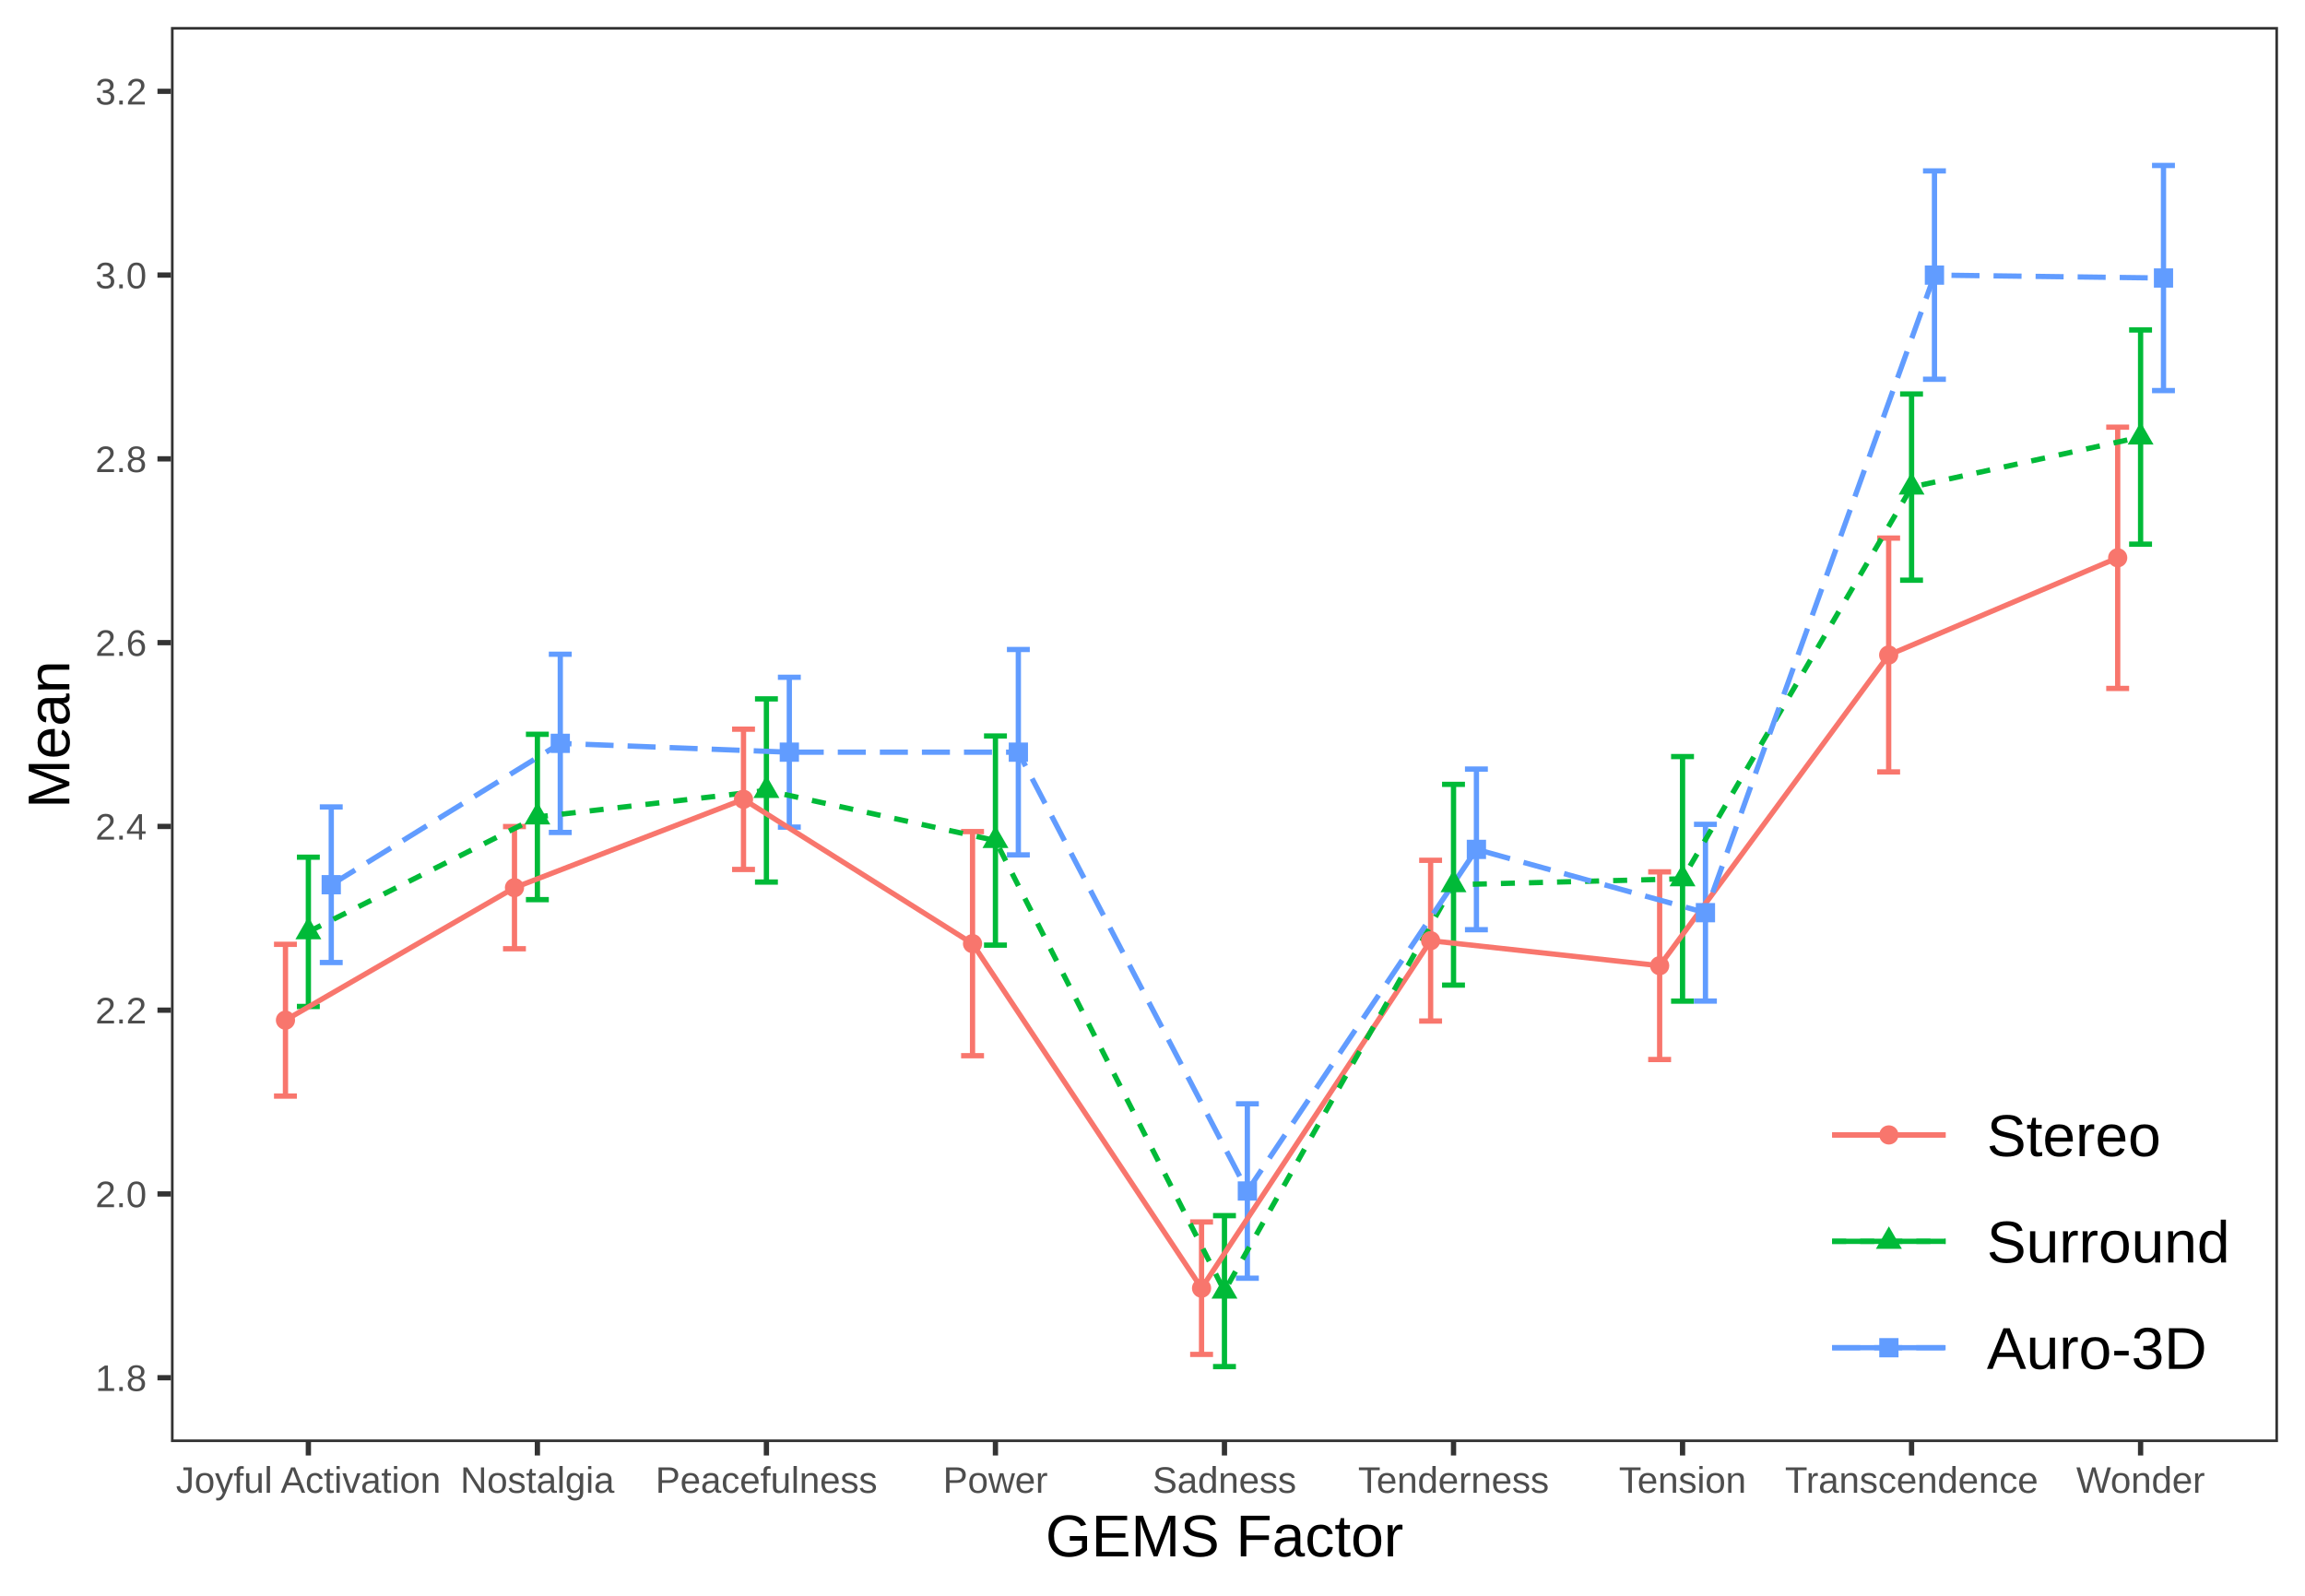
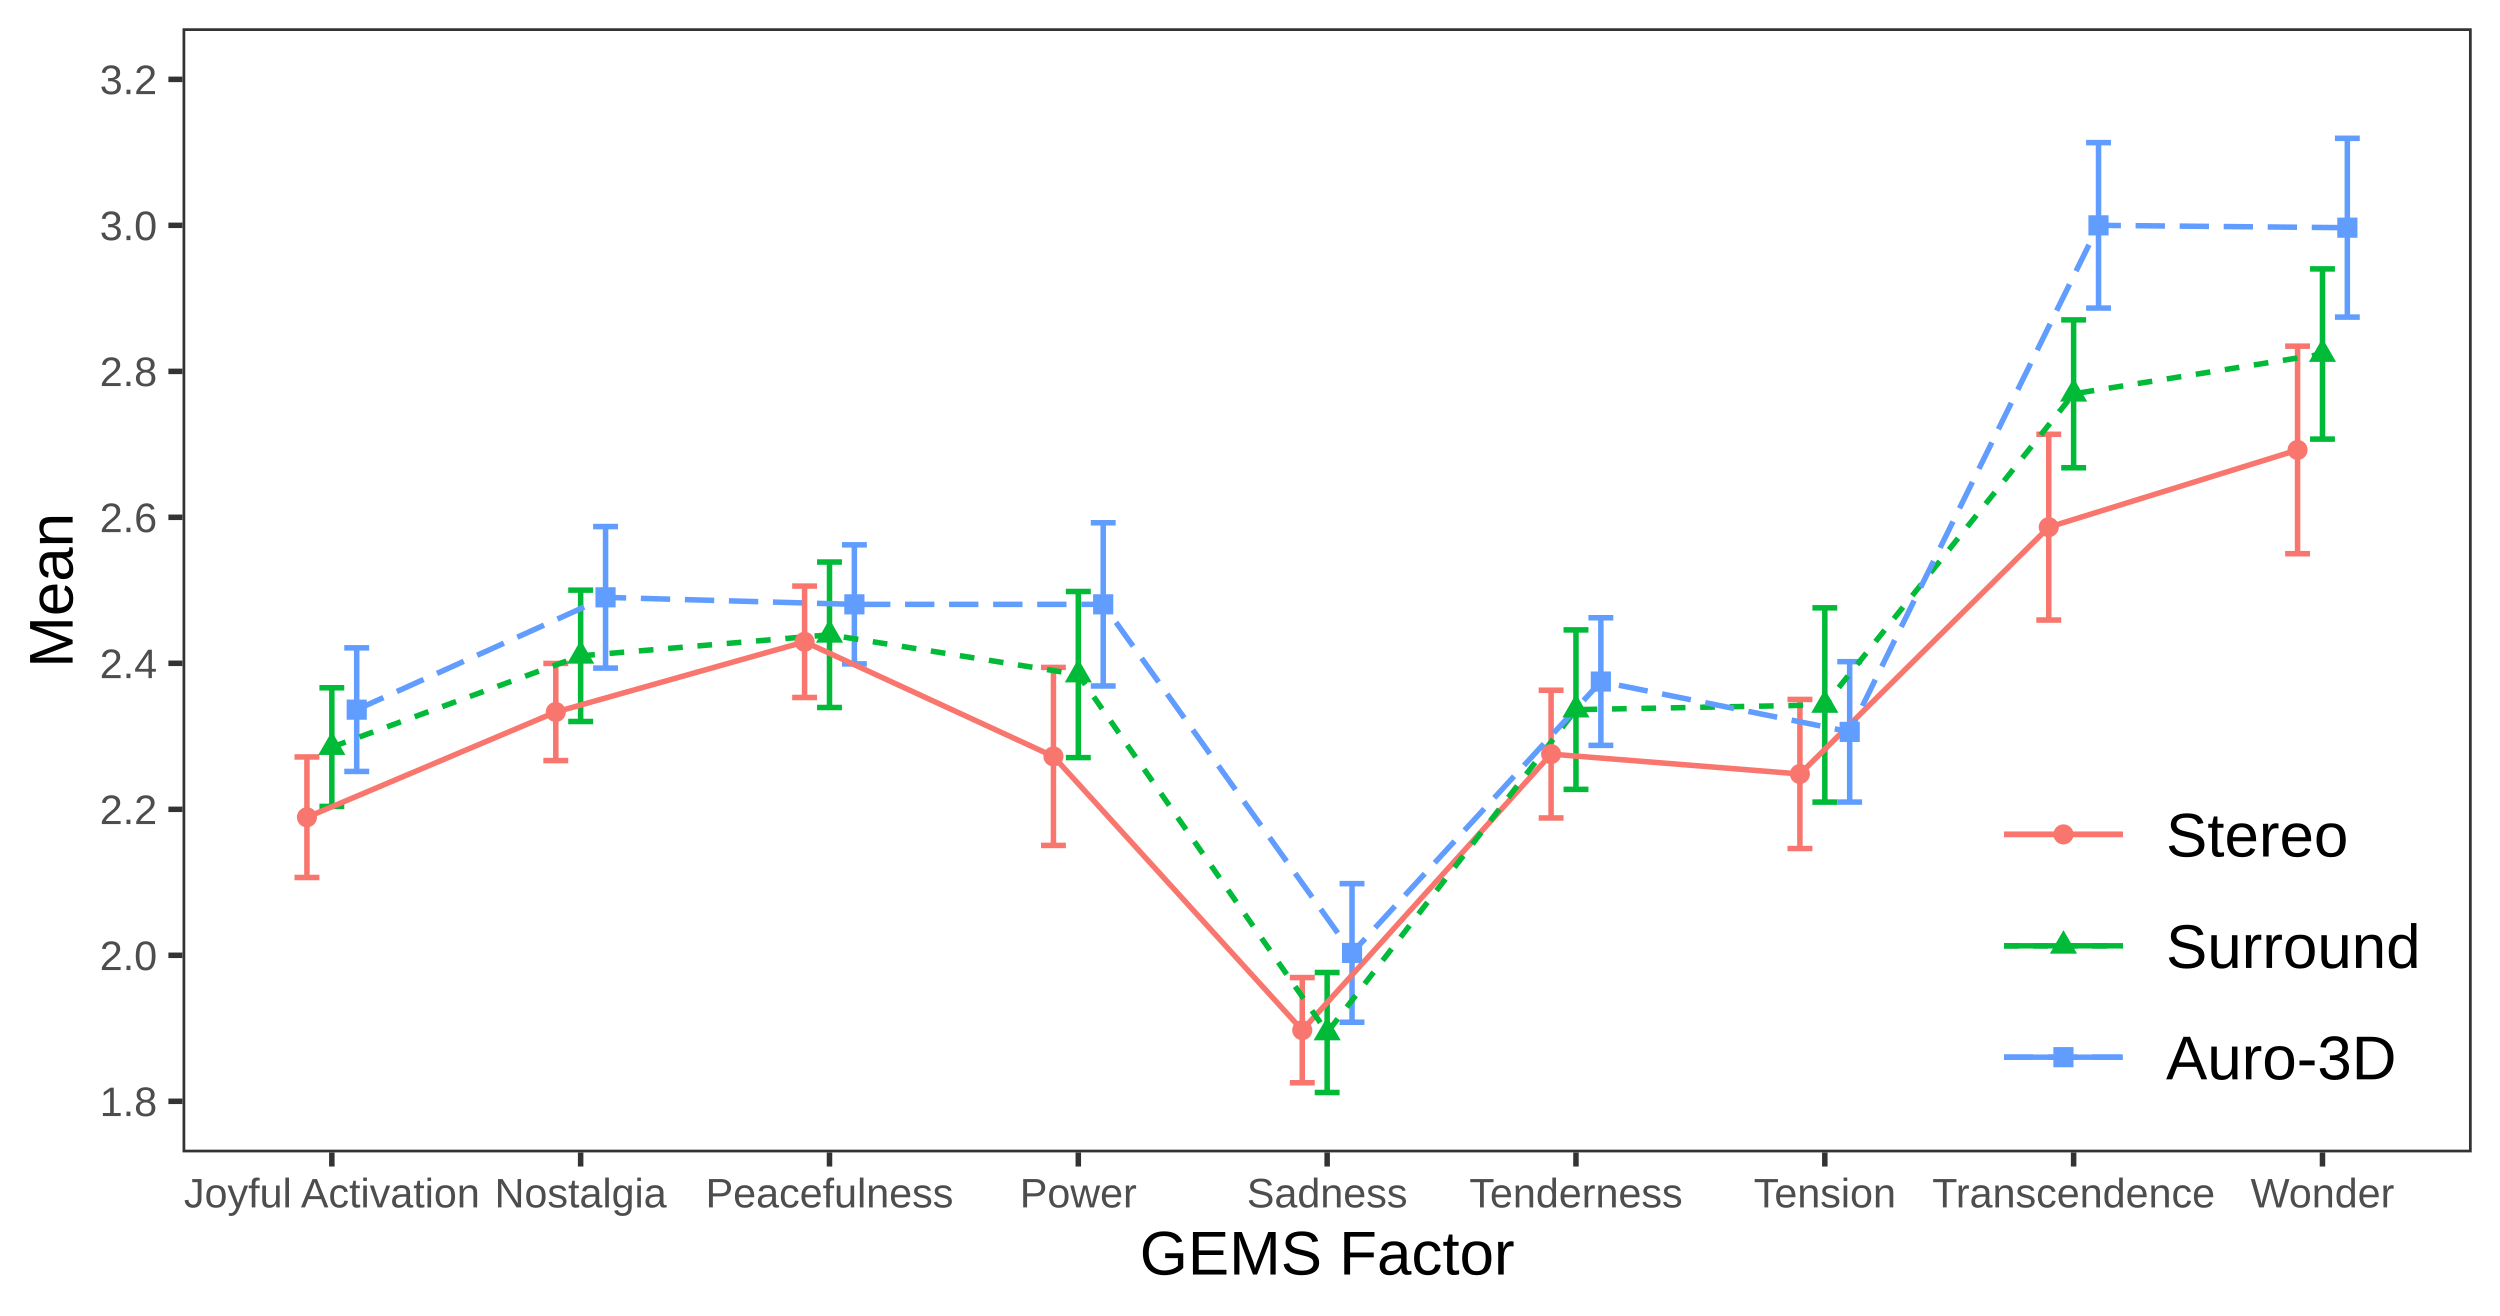
- <svg xmlns="http://www.w3.org/2000/svg" class="svglite" width="468.00pt" height="324.00pt" viewBox="0 0 468.00 324.00">
+ <svg xmlns="http://www.w3.org/2000/svg" class="svglite" width="484.72pt" height="255.12pt" viewBox="0 0 484.72 255.12">
  <defs>
    <style type="text/css">
    .svglite line, .svglite polyline, .svglite polygon, .svglite path, .svglite rect, .svglite circle {
      fill: none;
      stroke: #000000;
      stroke-linecap: round;
      stroke-linejoin: round;
      stroke-miterlimit: 10.00;
    }
    .svglite text {
      white-space: pre;
    }
  </style>
  </defs>
  <rect width="100%" height="100%" style="stroke: none; fill: #FFFFFF;" />
  <defs>
-     <clipPath id="cpMC4wMHw0NjguMDB8MC4wMHwzMjQuMDA=">
-       <rect x="0.00" y="0.00" width="468.00" height="324.00" />
+     <clipPath id="cpMC4wMHw0ODQuNzJ8MC4wMHwyNTUuMTI=">
+       <rect x="0.00" y="0.00" width="484.72" height="255.12" />
    </clipPath>
  </defs>
-   <g clip-path="url(#cpMC4wMHw0NjguMDB8MC4wMHwzMjQuMDA=)">
-     <rect x="0.00" y="0.00" width="468.00" height="324.00" style="stroke-width: 1.07; stroke: #FFFFFF; fill: #FFFFFF;" />
+   <g clip-path="url(#cpMC4wMHw0ODQuNzJ8MC4wMHwyNTUuMTI=)">
+     <rect x="0.00" y="-0" width="484.72" height="255.12" style="stroke-width: 1.07; stroke: #FFFFFF; fill: #FFFFFF;" />
  </g>
  <defs>
-     <clipPath id="cpMzQuNzF8NDYyLjUyfDUuNDh8MjkyLjc4">
-       <rect x="34.71" y="5.48" width="427.81" height="287.31" />
+     <clipPath id="cpMzUuMzl8NDc5LjI0fDUuNDh8MjIzLjQz">
+       <rect x="35.39" y="5.48" width="443.85" height="217.96" />
    </clipPath>
  </defs>
-   <g clip-path="url(#cpMzQuNzF8NDYyLjUyfDUuNDh8MjkyLjc4)">
-     <rect x="34.71" y="5.48" width="427.81" height="287.31" style="stroke-width: 1.07; stroke: none; fill: #FFFFFF;" />
-     <polyline points="55.63,191.73 60.28,191.73 " style="stroke-width: 1.07; stroke: #F8766D; stroke-linecap: butt;" />
-     <polyline points="57.96,191.73 57.96,222.54 " style="stroke-width: 1.07; stroke: #F8766D; stroke-linecap: butt;" />
-     <polyline points="55.63,222.54 60.28,222.54 " style="stroke-width: 1.07; stroke: #F8766D; stroke-linecap: butt;" />
-     <polyline points="60.28,174.04 64.93,174.04 " style="stroke-width: 1.07; stroke: #00BA38; stroke-linecap: butt;" />
-     <polyline points="62.61,174.04 62.61,204.35 " style="stroke-width: 1.07; stroke: #00BA38; stroke-linecap: butt;" />
-     <polyline points="60.28,204.35 64.93,204.35 " style="stroke-width: 1.07; stroke: #00BA38; stroke-linecap: butt;" />
-     <polyline points="64.93,163.84 69.58,163.84 " style="stroke-width: 1.07; stroke: #619CFF; stroke-linecap: butt;" />
-     <polyline points="67.26,163.84 67.26,195.42 " style="stroke-width: 1.07; stroke: #619CFF; stroke-linecap: butt;" />
-     <polyline points="64.93,195.42 69.58,195.42 " style="stroke-width: 1.07; stroke: #619CFF; stroke-linecap: butt;" />
-     <polyline points="102.13,167.82 106.78,167.82 " style="stroke-width: 1.07; stroke: #F8766D; stroke-linecap: butt;" />
-     <polyline points="104.46,167.82 104.46,192.63 " style="stroke-width: 1.07; stroke: #F8766D; stroke-linecap: butt;" />
-     <polyline points="102.13,192.63 106.78,192.63 " style="stroke-width: 1.07; stroke: #F8766D; stroke-linecap: butt;" />
-     <polyline points="106.78,149.09 111.43,149.09 " style="stroke-width: 1.07; stroke: #00BA38; stroke-linecap: butt;" />
-     <polyline points="109.11,149.09 109.11,182.66 " style="stroke-width: 1.07; stroke: #00BA38; stroke-linecap: butt;" />
-     <polyline points="106.78,182.66 111.43,182.66 " style="stroke-width: 1.07; stroke: #00BA38; stroke-linecap: butt;" />
-     <polyline points="111.43,132.83 116.08,132.83 " style="stroke-width: 1.07; stroke: #619CFF; stroke-linecap: butt;" />
-     <polyline points="113.76,132.83 113.76,169.02 " style="stroke-width: 1.07; stroke: #619CFF; stroke-linecap: butt;" />
-     <polyline points="111.43,169.02 116.08,169.02 " style="stroke-width: 1.07; stroke: #619CFF; stroke-linecap: butt;" />
-     <polyline points="148.64,148.05 153.29,148.05 " style="stroke-width: 1.07; stroke: #F8766D; stroke-linecap: butt;" />
-     <polyline points="150.96,148.05 150.96,176.53 " style="stroke-width: 1.07; stroke: #F8766D; stroke-linecap: butt;" />
-     <polyline points="148.64,176.53 153.29,176.53 " style="stroke-width: 1.07; stroke: #F8766D; stroke-linecap: butt;" />
-     <polyline points="153.29,141.90 157.94,141.90 " style="stroke-width: 1.07; stroke: #00BA38; stroke-linecap: butt;" />
-     <polyline points="155.61,141.90 155.61,179.09 " style="stroke-width: 1.07; stroke: #00BA38; stroke-linecap: butt;" />
-     <polyline points="153.29,179.09 157.94,179.09 " style="stroke-width: 1.07; stroke: #00BA38; stroke-linecap: butt;" />
-     <polyline points="157.94,137.51 162.59,137.51 " style="stroke-width: 1.07; stroke: #619CFF; stroke-linecap: butt;" />
-     <polyline points="160.26,137.51 160.26,167.93 " style="stroke-width: 1.07; stroke: #619CFF; stroke-linecap: butt;" />
-     <polyline points="157.94,167.93 162.59,167.93 " style="stroke-width: 1.07; stroke: #619CFF; stroke-linecap: butt;" />
-     <polyline points="195.14,168.84 199.79,168.84 " style="stroke-width: 1.07; stroke: #F8766D; stroke-linecap: butt;" />
-     <polyline points="197.46,168.84 197.46,214.34 " style="stroke-width: 1.07; stroke: #F8766D; stroke-linecap: butt;" />
-     <polyline points="195.14,214.34 199.79,214.34 " style="stroke-width: 1.07; stroke: #F8766D; stroke-linecap: butt;" />
-     <polyline points="199.79,149.43 204.44,149.43 " style="stroke-width: 1.07; stroke: #00BA38; stroke-linecap: butt;" />
-     <polyline points="202.11,149.43 202.11,191.89 " style="stroke-width: 1.07; stroke: #00BA38; stroke-linecap: butt;" />
-     <polyline points="199.79,191.89 204.44,191.89 " style="stroke-width: 1.07; stroke: #00BA38; stroke-linecap: butt;" />
-     <polyline points="204.44,131.87 209.09,131.87 " style="stroke-width: 1.07; stroke: #619CFF; stroke-linecap: butt;" />
-     <polyline points="206.76,131.87 206.76,173.57 " style="stroke-width: 1.07; stroke: #619CFF; stroke-linecap: butt;" />
-     <polyline points="204.44,173.57 209.09,173.57 " style="stroke-width: 1.07; stroke: #619CFF; stroke-linecap: butt;" />
-     <polyline points="241.64,248.10 246.29,248.10 " style="stroke-width: 1.07; stroke: #F8766D; stroke-linecap: butt;" />
-     <polyline points="243.96,248.10 243.96,274.99 " style="stroke-width: 1.07; stroke: #F8766D; stroke-linecap: butt;" />
-     <polyline points="241.64,274.99 246.29,274.99 " style="stroke-width: 1.07; stroke: #F8766D; stroke-linecap: butt;" />
-     <polyline points="246.29,246.82 250.94,246.82 " style="stroke-width: 1.07; stroke: #00BA38; stroke-linecap: butt;" />
-     <polyline points="248.61,246.82 248.61,277.47 " style="stroke-width: 1.07; stroke: #00BA38; stroke-linecap: butt;" />
-     <polyline points="246.29,277.47 250.94,277.47 " style="stroke-width: 1.07; stroke: #00BA38; stroke-linecap: butt;" />
-     <polyline points="250.94,224.11 255.59,224.11 " style="stroke-width: 1.07; stroke: #619CFF; stroke-linecap: butt;" />
-     <polyline points="253.26,224.11 253.26,259.52 " style="stroke-width: 1.07; stroke: #619CFF; stroke-linecap: butt;" />
-     <polyline points="250.94,259.52 255.59,259.52 " style="stroke-width: 1.07; stroke: #619CFF; stroke-linecap: butt;" />
-     <polyline points="288.14,174.67 292.79,174.67 " style="stroke-width: 1.07; stroke: #F8766D; stroke-linecap: butt;" />
-     <polyline points="290.47,174.67 290.47,207.31 " style="stroke-width: 1.07; stroke: #F8766D; stroke-linecap: butt;" />
-     <polyline points="288.14,207.31 292.79,207.31 " style="stroke-width: 1.07; stroke: #F8766D; stroke-linecap: butt;" />
-     <polyline points="292.79,159.25 297.44,159.25 " style="stroke-width: 1.07; stroke: #00BA38; stroke-linecap: butt;" />
-     <polyline points="295.12,159.25 295.12,200.01 " style="stroke-width: 1.07; stroke: #00BA38; stroke-linecap: butt;" />
-     <polyline points="292.79,200.01 297.44,200.01 " style="stroke-width: 1.07; stroke: #00BA38; stroke-linecap: butt;" />
-     <polyline points="297.44,156.15 302.09,156.15 " style="stroke-width: 1.07; stroke: #619CFF; stroke-linecap: butt;" />
-     <polyline points="299.77,156.15 299.77,188.76 " style="stroke-width: 1.07; stroke: #619CFF; stroke-linecap: butt;" />
-     <polyline points="297.44,188.76 302.09,188.76 " style="stroke-width: 1.07; stroke: #619CFF; stroke-linecap: butt;" />
-     <polyline points="334.64,177.02 339.29,177.02 " style="stroke-width: 1.07; stroke: #F8766D; stroke-linecap: butt;" />
-     <polyline points="336.97,177.02 336.97,215.12 " style="stroke-width: 1.07; stroke: #F8766D; stroke-linecap: butt;" />
-     <polyline points="334.64,215.12 339.29,215.12 " style="stroke-width: 1.07; stroke: #F8766D; stroke-linecap: butt;" />
-     <polyline points="339.29,153.61 343.94,153.61 " style="stroke-width: 1.07; stroke: #00BA38; stroke-linecap: butt;" />
-     <polyline points="341.62,153.61 341.62,203.26 " style="stroke-width: 1.07; stroke: #00BA38; stroke-linecap: butt;" />
-     <polyline points="339.29,203.26 343.94,203.26 " style="stroke-width: 1.07; stroke: #00BA38; stroke-linecap: butt;" />
-     <polyline points="343.94,167.37 348.59,167.37 " style="stroke-width: 1.07; stroke: #619CFF; stroke-linecap: butt;" />
-     <polyline points="346.27,167.37 346.27,203.25 " style="stroke-width: 1.07; stroke: #619CFF; stroke-linecap: butt;" />
-     <polyline points="343.94,203.25 348.59,203.25 " style="stroke-width: 1.07; stroke: #619CFF; stroke-linecap: butt;" />
-     <polyline points="381.14,109.25 385.79,109.25 " style="stroke-width: 1.07; stroke: #F8766D; stroke-linecap: butt;" />
-     <polyline points="383.47,109.25 383.47,156.72 " style="stroke-width: 1.07; stroke: #F8766D; stroke-linecap: butt;" />
-     <polyline points="381.14,156.72 385.79,156.72 " style="stroke-width: 1.07; stroke: #F8766D; stroke-linecap: butt;" />
-     <polyline points="385.79,80.00 390.44,80.00 " style="stroke-width: 1.07; stroke: #00BA38; stroke-linecap: butt;" />
-     <polyline points="388.12,80.00 388.12,117.80 " style="stroke-width: 1.07; stroke: #00BA38; stroke-linecap: butt;" />
-     <polyline points="385.79,117.80 390.44,117.80 " style="stroke-width: 1.07; stroke: #00BA38; stroke-linecap: butt;" />
-     <polyline points="390.44,34.70 395.09,34.70 " style="stroke-width: 1.07; stroke: #619CFF; stroke-linecap: butt;" />
-     <polyline points="392.77,34.70 392.77,77.00 " style="stroke-width: 1.07; stroke: #619CFF; stroke-linecap: butt;" />
-     <polyline points="390.44,77.00 395.09,77.00 " style="stroke-width: 1.07; stroke: #619CFF; stroke-linecap: butt;" />
-     <polyline points="427.64,86.73 432.29,86.73 " style="stroke-width: 1.07; stroke: #F8766D; stroke-linecap: butt;" />
-     <polyline points="429.97,86.73 429.97,139.78 " style="stroke-width: 1.07; stroke: #F8766D; stroke-linecap: butt;" />
-     <polyline points="427.64,139.78 432.29,139.78 " style="stroke-width: 1.07; stroke: #F8766D; stroke-linecap: butt;" />
-     <polyline points="432.29,66.99 436.94,66.99 " style="stroke-width: 1.07; stroke: #00BA38; stroke-linecap: butt;" />
-     <polyline points="434.62,66.99 434.62,110.49 " style="stroke-width: 1.07; stroke: #00BA38; stroke-linecap: butt;" />
-     <polyline points="432.29,110.49 436.94,110.49 " style="stroke-width: 1.07; stroke: #00BA38; stroke-linecap: butt;" />
-     <polyline points="436.94,33.60 441.59,33.60 " style="stroke-width: 1.07; stroke: #619CFF; stroke-linecap: butt;" />
-     <polyline points="439.27,33.60 439.27,79.30 " style="stroke-width: 1.07; stroke: #619CFF; stroke-linecap: butt;" />
-     <polyline points="436.94,79.30 441.59,79.30 " style="stroke-width: 1.07; stroke: #619CFF; stroke-linecap: butt;" />
-     <polyline points="57.96,207.13 104.46,180.23 150.96,162.29 197.46,191.59 243.96,261.55 290.47,190.99 336.97,196.07 383.47,132.99 429.97,113.25 " style="stroke-width: 1.07; stroke: #F8766D; stroke-linecap: butt;" />
-     <polyline points="62.61,189.19 109.11,165.87 155.61,160.49 202.11,170.66 248.61,262.15 295.12,179.63 341.62,178.43 388.12,98.90 434.62,88.74 " style="stroke-width: 1.07; stroke: #00BA38; stroke-dasharray: 2.85,2.85; stroke-linecap: butt;" />
-     <polyline points="67.26,179.63 113.76,150.93 160.26,152.72 206.76,152.72 253.26,241.81 299.77,172.45 346.27,185.31 392.77,55.85 439.27,56.45 " style="stroke-width: 1.07; stroke: #619CFF; stroke-dasharray: 5.69,2.85; stroke-linecap: butt;" />
-     <circle cx="57.96" cy="207.13" r="1.95" style="stroke-width: 0.71; stroke: none; fill: #F8766D;" />
-     <polygon points="62.61,186.15 65.24,190.71 59.98,190.71 " style="stroke-width: 0.71; stroke: none; fill: #00BA38;" />
-     <polygon points="65.30,181.58 69.21,181.58 69.21,177.67 65.30,177.67 " style="stroke-width: 0.71; stroke: none; fill: #619CFF;" />
-     <circle cx="104.46" cy="180.23" r="1.95" style="stroke-width: 0.71; stroke: none; fill: #F8766D;" />
-     <polygon points="109.11,162.83 111.74,167.39 106.48,167.39 " style="stroke-width: 0.71; stroke: none; fill: #00BA38;" />
-     <polygon points="111.81,152.88 115.71,152.88 115.71,148.97 111.81,148.97 " style="stroke-width: 0.71; stroke: none; fill: #619CFF;" />
-     <circle cx="150.96" cy="162.29" r="1.95" style="stroke-width: 0.71; stroke: none; fill: #F8766D;" />
-     <polygon points="155.61,157.45 158.24,162.01 152.98,162.01 " style="stroke-width: 0.71; stroke: none; fill: #00BA38;" />
-     <polygon points="158.31,154.67 162.22,154.67 162.22,150.76 158.31,150.76 " style="stroke-width: 0.71; stroke: none; fill: #619CFF;" />
-     <circle cx="197.46" cy="191.59" r="1.95" style="stroke-width: 0.71; stroke: none; fill: #F8766D;" />
-     <polygon points="202.11,167.62 204.75,172.18 199.48,172.18 " style="stroke-width: 0.71; stroke: none; fill: #00BA38;" />
-     <polygon points="204.81,154.67 208.72,154.67 208.72,150.76 204.81,150.76 " style="stroke-width: 0.71; stroke: none; fill: #619CFF;" />
-     <circle cx="243.96" cy="261.55" r="1.95" style="stroke-width: 0.71; stroke: none; fill: #F8766D;" />
-     <polygon points="248.61,259.11 251.25,263.67 245.98,263.67 " style="stroke-width: 0.71; stroke: none; fill: #00BA38;" />
-     <polygon points="251.31,243.77 255.22,243.77 255.22,239.86 251.31,239.86 " style="stroke-width: 0.71; stroke: none; fill: #619CFF;" />
-     <circle cx="290.47" cy="190.99" r="1.95" style="stroke-width: 0.71; stroke: none; fill: #F8766D;" />
-     <polygon points="295.12,176.59 297.75,181.15 292.48,181.15 " style="stroke-width: 0.71; stroke: none; fill: #00BA38;" />
-     <polygon points="297.81,174.41 301.72,174.41 301.72,170.50 297.81,170.50 " style="stroke-width: 0.71; stroke: none; fill: #619CFF;" />
-     <circle cx="336.97" cy="196.07" r="1.95" style="stroke-width: 0.71; stroke: none; fill: #F8766D;" />
-     <polygon points="341.62,175.39 344.25,179.95 338.98,179.95 " style="stroke-width: 0.71; stroke: none; fill: #00BA38;" />
-     <polygon points="344.31,187.26 348.22,187.26 348.22,183.35 344.31,183.35 " style="stroke-width: 0.71; stroke: none; fill: #619CFF;" />
-     <circle cx="383.47" cy="132.99" r="1.95" style="stroke-width: 0.71; stroke: none; fill: #F8766D;" />
-     <polygon points="388.12,95.86 390.75,100.42 385.49,100.42 " style="stroke-width: 0.71; stroke: none; fill: #00BA38;" />
-     <polygon points="390.81,57.81 394.72,57.81 394.72,53.90 390.81,53.90 " style="stroke-width: 0.71; stroke: none; fill: #619CFF;" />
-     <circle cx="429.97" cy="113.25" r="1.95" style="stroke-width: 0.71; stroke: none; fill: #F8766D;" />
-     <polygon points="434.62,85.70 437.25,90.26 431.99,90.26 " style="stroke-width: 0.71; stroke: none; fill: #00BA38;" />
-     <polygon points="437.32,58.40 441.22,58.40 441.22,54.49 437.32,54.49 " style="stroke-width: 0.71; stroke: none; fill: #619CFF;" />
-     <rect x="34.71" y="5.48" width="427.81" height="287.31" style="stroke-width: 1.07; stroke: #333333;" />
+   <g clip-path="url(#cpMzUuMzl8NDc5LjI0fDUuNDh8MjIzLjQz)">
+     <rect x="35.39" y="5.48" width="443.85" height="217.96" style="stroke-width: 1.07; stroke: none; fill: #FFFFFF;" />
+     <polyline points="57.10,146.77 61.93,146.77 " style="stroke-width: 1.07; stroke: #F8766D; stroke-linecap: butt;" />
+     <polyline points="59.51,146.77 59.51,170.14 " style="stroke-width: 1.07; stroke: #F8766D; stroke-linecap: butt;" />
+     <polyline points="57.10,170.14 61.93,170.14 " style="stroke-width: 1.07; stroke: #F8766D; stroke-linecap: butt;" />
+     <polyline points="61.93,133.35 66.75,133.35 " style="stroke-width: 1.07; stroke: #00BA38; stroke-linecap: butt;" />
+     <polyline points="64.34,133.35 64.34,156.35 " style="stroke-width: 1.07; stroke: #00BA38; stroke-linecap: butt;" />
+     <polyline points="61.93,156.35 66.75,156.35 " style="stroke-width: 1.07; stroke: #00BA38; stroke-linecap: butt;" />
+     <polyline points="66.75,125.61 71.58,125.61 " style="stroke-width: 1.07; stroke: #619CFF; stroke-linecap: butt;" />
+     <polyline points="69.16,125.61 69.16,149.57 " style="stroke-width: 1.07; stroke: #619CFF; stroke-linecap: butt;" />
+     <polyline points="66.75,149.57 71.58,149.57 " style="stroke-width: 1.07; stroke: #619CFF; stroke-linecap: butt;" />
+     <polyline points="105.35,128.63 110.17,128.63 " style="stroke-width: 1.07; stroke: #F8766D; stroke-linecap: butt;" />
+     <polyline points="107.76,128.63 107.76,147.46 " style="stroke-width: 1.07; stroke: #F8766D; stroke-linecap: butt;" />
+     <polyline points="105.35,147.46 110.17,147.46 " style="stroke-width: 1.07; stroke: #F8766D; stroke-linecap: butt;" />
+     <polyline points="110.17,114.42 115.00,114.42 " style="stroke-width: 1.07; stroke: #00BA38; stroke-linecap: butt;" />
+     <polyline points="112.58,114.42 112.58,139.89 " style="stroke-width: 1.07; stroke: #00BA38; stroke-linecap: butt;" />
+     <polyline points="110.17,139.89 115.00,139.89 " style="stroke-width: 1.07; stroke: #00BA38; stroke-linecap: butt;" />
+     <polyline points="115.00,102.09 119.82,102.09 " style="stroke-width: 1.07; stroke: #619CFF; stroke-linecap: butt;" />
+     <polyline points="117.41,102.09 117.41,129.54 " style="stroke-width: 1.07; stroke: #619CFF; stroke-linecap: butt;" />
+     <polyline points="115.00,129.54 119.82,129.54 " style="stroke-width: 1.07; stroke: #619CFF; stroke-linecap: butt;" />
+     <polyline points="153.59,113.63 158.42,113.63 " style="stroke-width: 1.07; stroke: #F8766D; stroke-linecap: butt;" />
+     <polyline points="156.00,113.63 156.00,135.24 " style="stroke-width: 1.07; stroke: #F8766D; stroke-linecap: butt;" />
+     <polyline points="153.59,135.24 158.42,135.24 " style="stroke-width: 1.07; stroke: #F8766D; stroke-linecap: butt;" />
+     <polyline points="158.42,108.97 163.24,108.97 " style="stroke-width: 1.07; stroke: #00BA38; stroke-linecap: butt;" />
+     <polyline points="160.83,108.97 160.83,137.18 " style="stroke-width: 1.07; stroke: #00BA38; stroke-linecap: butt;" />
+     <polyline points="158.42,137.18 163.24,137.18 " style="stroke-width: 1.07; stroke: #00BA38; stroke-linecap: butt;" />
+     <polyline points="163.24,105.64 168.07,105.64 " style="stroke-width: 1.07; stroke: #619CFF; stroke-linecap: butt;" />
+     <polyline points="165.65,105.64 165.65,128.72 " style="stroke-width: 1.07; stroke: #619CFF; stroke-linecap: butt;" />
+     <polyline points="163.24,128.72 168.07,128.72 " style="stroke-width: 1.07; stroke: #619CFF; stroke-linecap: butt;" />
+     <polyline points="201.84,129.40 206.66,129.40 " style="stroke-width: 1.07; stroke: #F8766D; stroke-linecap: butt;" />
+     <polyline points="204.25,129.40 204.25,163.92 " style="stroke-width: 1.07; stroke: #F8766D; stroke-linecap: butt;" />
+     <polyline points="201.84,163.92 206.66,163.92 " style="stroke-width: 1.07; stroke: #F8766D; stroke-linecap: butt;" />
+     <polyline points="206.66,114.68 211.49,114.68 " style="stroke-width: 1.07; stroke: #00BA38; stroke-linecap: butt;" />
+     <polyline points="209.07,114.68 209.07,146.89 " style="stroke-width: 1.07; stroke: #00BA38; stroke-linecap: butt;" />
+     <polyline points="206.66,146.89 211.49,146.89 " style="stroke-width: 1.07; stroke: #00BA38; stroke-linecap: butt;" />
+     <polyline points="211.49,101.36 216.31,101.36 " style="stroke-width: 1.07; stroke: #619CFF; stroke-linecap: butt;" />
+     <polyline points="213.90,101.36 213.90,133.00 " style="stroke-width: 1.07; stroke: #619CFF; stroke-linecap: butt;" />
+     <polyline points="211.49,133.00 216.31,133.00 " style="stroke-width: 1.07; stroke: #619CFF; stroke-linecap: butt;" />
+     <polyline points="250.08,189.54 254.91,189.54 " style="stroke-width: 1.07; stroke: #F8766D; stroke-linecap: butt;" />
+     <polyline points="252.49,189.54 252.49,209.94 " style="stroke-width: 1.07; stroke: #F8766D; stroke-linecap: butt;" />
+     <polyline points="250.08,209.94 254.91,209.94 " style="stroke-width: 1.07; stroke: #F8766D; stroke-linecap: butt;" />
+     <polyline points="254.91,188.56 259.73,188.56 " style="stroke-width: 1.07; stroke: #00BA38; stroke-linecap: butt;" />
+     <polyline points="257.32,188.56 257.32,211.82 " style="stroke-width: 1.07; stroke: #00BA38; stroke-linecap: butt;" />
+     <polyline points="254.91,211.82 259.73,211.82 " style="stroke-width: 1.07; stroke: #00BA38; stroke-linecap: butt;" />
+     <polyline points="259.73,171.33 264.55,171.33 " style="stroke-width: 1.07; stroke: #619CFF; stroke-linecap: butt;" />
+     <polyline points="262.14,171.33 262.14,198.20 " style="stroke-width: 1.07; stroke: #619CFF; stroke-linecap: butt;" />
+     <polyline points="259.73,198.20 264.55,198.20 " style="stroke-width: 1.07; stroke: #619CFF; stroke-linecap: butt;" />
+     <polyline points="298.33,133.83 303.15,133.83 " style="stroke-width: 1.07; stroke: #F8766D; stroke-linecap: butt;" />
+     <polyline points="300.74,133.83 300.74,158.59 " style="stroke-width: 1.07; stroke: #F8766D; stroke-linecap: butt;" />
+     <polyline points="298.33,158.59 303.15,158.59 " style="stroke-width: 1.07; stroke: #F8766D; stroke-linecap: butt;" />
+     <polyline points="303.15,122.13 307.98,122.13 " style="stroke-width: 1.07; stroke: #00BA38; stroke-linecap: butt;" />
+     <polyline points="305.56,122.13 305.56,153.05 " style="stroke-width: 1.07; stroke: #00BA38; stroke-linecap: butt;" />
+     <polyline points="303.15,153.05 307.98,153.05 " style="stroke-width: 1.07; stroke: #00BA38; stroke-linecap: butt;" />
+     <polyline points="307.98,119.78 312.80,119.78 " style="stroke-width: 1.07; stroke: #619CFF; stroke-linecap: butt;" />
+     <polyline points="310.39,119.78 310.39,144.52 " style="stroke-width: 1.07; stroke: #619CFF; stroke-linecap: butt;" />
+     <polyline points="307.98,144.52 312.80,144.52 " style="stroke-width: 1.07; stroke: #619CFF; stroke-linecap: butt;" />
+     <polyline points="346.57,135.61 351.40,135.61 " style="stroke-width: 1.07; stroke: #F8766D; stroke-linecap: butt;" />
+     <polyline points="348.98,135.61 348.98,164.52 " style="stroke-width: 1.07; stroke: #F8766D; stroke-linecap: butt;" />
+     <polyline points="346.57,164.52 351.40,164.52 " style="stroke-width: 1.07; stroke: #F8766D; stroke-linecap: butt;" />
+     <polyline points="351.40,117.85 356.22,117.85 " style="stroke-width: 1.07; stroke: #00BA38; stroke-linecap: butt;" />
+     <polyline points="353.81,117.85 353.81,155.52 " style="stroke-width: 1.07; stroke: #00BA38; stroke-linecap: butt;" />
+     <polyline points="351.40,155.52 356.22,155.52 " style="stroke-width: 1.07; stroke: #00BA38; stroke-linecap: butt;" />
+     <polyline points="356.22,128.29 361.04,128.29 " style="stroke-width: 1.07; stroke: #619CFF; stroke-linecap: butt;" />
+     <polyline points="358.63,128.29 358.63,155.51 " style="stroke-width: 1.07; stroke: #619CFF; stroke-linecap: butt;" />
+     <polyline points="356.22,155.51 361.04,155.51 " style="stroke-width: 1.07; stroke: #619CFF; stroke-linecap: butt;" />
+     <polyline points="394.82,84.20 399.64,84.20 " style="stroke-width: 1.07; stroke: #F8766D; stroke-linecap: butt;" />
+     <polyline points="397.23,84.20 397.23,120.22 " style="stroke-width: 1.07; stroke: #F8766D; stroke-linecap: butt;" />
+     <polyline points="394.82,120.22 399.64,120.22 " style="stroke-width: 1.07; stroke: #F8766D; stroke-linecap: butt;" />
+     <polyline points="399.64,62.02 404.47,62.02 " style="stroke-width: 1.07; stroke: #00BA38; stroke-linecap: butt;" />
+     <polyline points="402.05,62.02 402.05,90.69 " style="stroke-width: 1.07; stroke: #00BA38; stroke-linecap: butt;" />
+     <polyline points="399.64,90.69 404.47,90.69 " style="stroke-width: 1.07; stroke: #00BA38; stroke-linecap: butt;" />
+     <polyline points="404.47,27.65 409.29,27.65 " style="stroke-width: 1.07; stroke: #619CFF; stroke-linecap: butt;" />
+     <polyline points="406.88,27.65 406.88,59.73 " style="stroke-width: 1.07; stroke: #619CFF; stroke-linecap: butt;" />
+     <polyline points="404.47,59.73 409.29,59.73 " style="stroke-width: 1.07; stroke: #619CFF; stroke-linecap: butt;" />
+     <polyline points="443.06,67.12 447.89,67.12 " style="stroke-width: 1.07; stroke: #F8766D; stroke-linecap: butt;" />
+     <polyline points="445.47,67.12 445.47,107.36 " style="stroke-width: 1.07; stroke: #F8766D; stroke-linecap: butt;" />
+     <polyline points="443.06,107.36 447.89,107.36 " style="stroke-width: 1.07; stroke: #F8766D; stroke-linecap: butt;" />
+     <polyline points="447.89,52.14 452.71,52.14 " style="stroke-width: 1.07; stroke: #00BA38; stroke-linecap: butt;" />
+     <polyline points="450.30,52.14 450.30,85.14 " style="stroke-width: 1.07; stroke: #00BA38; stroke-linecap: butt;" />
+     <polyline points="447.89,85.14 452.71,85.14 " style="stroke-width: 1.07; stroke: #00BA38; stroke-linecap: butt;" />
+     <polyline points="452.71,26.81 457.53,26.81 " style="stroke-width: 1.07; stroke: #619CFF; stroke-linecap: butt;" />
+     <polyline points="455.12,26.81 455.12,61.48 " style="stroke-width: 1.07; stroke: #619CFF; stroke-linecap: butt;" />
+     <polyline points="452.71,61.48 457.53,61.48 " style="stroke-width: 1.07; stroke: #619CFF; stroke-linecap: butt;" />
+     <polyline points="59.51,158.46 107.76,138.05 156.00,124.44 204.25,146.66 252.49,199.74 300.74,146.21 348.98,150.07 397.23,102.21 445.47,87.24 " style="stroke-width: 1.07; stroke: #F8766D; stroke-linecap: butt;" />
+     <polyline points="64.34,144.85 112.58,127.16 160.83,123.08 209.07,130.79 257.32,200.19 305.56,137.59 353.81,136.68 402.05,76.35 450.30,68.64 " style="stroke-width: 1.07; stroke: #00BA38; stroke-dasharray: 2.85,2.85; stroke-linecap: butt;" />
+     <polyline points="69.16,137.59 117.41,115.82 165.65,117.18 213.90,117.18 262.14,184.77 310.39,132.15 358.63,141.90 406.88,43.69 455.12,44.15 " style="stroke-width: 1.07; stroke: #619CFF; stroke-dasharray: 5.69,2.85; stroke-linecap: butt;" />
+     <circle cx="59.51" cy="158.46" r="1.95" style="stroke-width: 0.71; stroke: none; fill: #F8766D;" />
+     <polygon points="64.34,141.81 66.97,146.37 61.71,146.37 " style="stroke-width: 0.71; stroke: none; fill: #00BA38;" />
+     <polygon points="67.21,139.55 71.12,139.55 71.12,135.64 67.21,135.64 " style="stroke-width: 0.71; stroke: none; fill: #619CFF;" />
+     <circle cx="107.76" cy="138.05" r="1.95" style="stroke-width: 0.71; stroke: none; fill: #F8766D;" />
+     <polygon points="112.58,124.12 115.22,128.68 109.95,128.68 " style="stroke-width: 0.71; stroke: none; fill: #00BA38;" />
+     <polygon points="115.45,117.77 119.36,117.77 119.36,113.86 115.45,113.86 " style="stroke-width: 0.71; stroke: none; fill: #619CFF;" />
+     <circle cx="156.00" cy="124.44" r="1.95" style="stroke-width: 0.71; stroke: none; fill: #F8766D;" />
+     <polygon points="160.83,120.04 163.46,124.60 158.20,124.60 " style="stroke-width: 0.71; stroke: none; fill: #00BA38;" />
+     <polygon points="163.70,119.13 167.61,119.13 167.61,115.22 163.70,115.22 " style="stroke-width: 0.71; stroke: none; fill: #619CFF;" />
+     <circle cx="204.25" cy="146.66" r="1.95" style="stroke-width: 0.71; stroke: none; fill: #F8766D;" />
+     <polygon points="209.07,127.75 211.71,132.31 206.44,132.31 " style="stroke-width: 0.71; stroke: none; fill: #00BA38;" />
+     <polygon points="211.94,119.13 215.85,119.13 215.85,115.22 211.94,115.22 " style="stroke-width: 0.71; stroke: none; fill: #619CFF;" />
+     <circle cx="252.49" cy="199.74" r="1.95" style="stroke-width: 0.71; stroke: none; fill: #F8766D;" />
+     <polygon points="257.32,197.15 259.95,201.71 254.69,201.71 " style="stroke-width: 0.71; stroke: none; fill: #00BA38;" />
+     <polygon points="260.19,186.72 264.10,186.72 264.10,182.81 260.19,182.81 " style="stroke-width: 0.71; stroke: none; fill: #619CFF;" />
+     <circle cx="300.74" cy="146.21" r="1.95" style="stroke-width: 0.71; stroke: none; fill: #F8766D;" />
+     <polygon points="305.56,134.55 308.20,139.11 302.93,139.11 " style="stroke-width: 0.71; stroke: none; fill: #00BA38;" />
+     <polygon points="308.43,134.10 312.34,134.10 312.34,130.19 308.43,130.19 " style="stroke-width: 0.71; stroke: none; fill: #619CFF;" />
+     <circle cx="348.98" cy="150.07" r="1.95" style="stroke-width: 0.71; stroke: none; fill: #F8766D;" />
+     <polygon points="353.81,133.64 356.44,138.20 351.18,138.20 " style="stroke-width: 0.71; stroke: none; fill: #00BA38;" />
+     <polygon points="356.68,143.86 360.59,143.86 360.59,139.95 356.68,139.95 " style="stroke-width: 0.71; stroke: none; fill: #619CFF;" />
+     <circle cx="397.23" cy="102.21" r="1.95" style="stroke-width: 0.71; stroke: none; fill: #F8766D;" />
+     <polygon points="402.05,73.31 404.69,77.87 399.42,77.87 " style="stroke-width: 0.71; stroke: none; fill: #00BA38;" />
+     <polygon points="404.92,45.65 408.83,45.65 408.83,41.74 404.92,41.74 " style="stroke-width: 0.71; stroke: none; fill: #619CFF;" />
+     <circle cx="445.47" cy="87.24" r="1.95" style="stroke-width: 0.71; stroke: none; fill: #F8766D;" />
+     <polygon points="450.30,65.60 452.93,70.16 447.67,70.16 " style="stroke-width: 0.71; stroke: none; fill: #00BA38;" />
+     <polygon points="453.17,46.10 457.08,46.10 457.08,42.19 453.17,42.19 " style="stroke-width: 0.71; stroke: none; fill: #619CFF;" />
+     <rect x="35.39" y="5.48" width="443.85" height="217.96" style="stroke-width: 1.07; stroke: #333333;" />
  </g>
-   <g clip-path="url(#cpMC4wMHw0NjguMDB8MC4wMHwzMjQuMDA=)">
-     <text x="29.78" y="282.41" text-anchor="end" style="font-size: 7.50px;fill: #4D4D4D; font-family: &quot;Arial&quot;;" textLength="10.44px" lengthAdjust="spacingAndGlyphs">1.8</text>
-     <text x="29.78" y="245.10" text-anchor="end" style="font-size: 7.50px;fill: #4D4D4D; font-family: &quot;Arial&quot;;" textLength="10.44px" lengthAdjust="spacingAndGlyphs">2.0</text>
-     <text x="29.78" y="207.79" text-anchor="end" style="font-size: 7.50px;fill: #4D4D4D; font-family: &quot;Arial&quot;;" textLength="10.44px" lengthAdjust="spacingAndGlyphs">2.2</text>
-     <text x="29.78" y="170.47" text-anchor="end" style="font-size: 7.50px;fill: #4D4D4D; font-family: &quot;Arial&quot;;" textLength="10.44px" lengthAdjust="spacingAndGlyphs">2.4</text>
-     <text x="29.78" y="133.16" text-anchor="end" style="font-size: 7.50px;fill: #4D4D4D; font-family: &quot;Arial&quot;;" textLength="10.44px" lengthAdjust="spacingAndGlyphs">2.6</text>
-     <text x="29.78" y="95.85" text-anchor="end" style="font-size: 7.50px;fill: #4D4D4D; font-family: &quot;Arial&quot;;" textLength="10.44px" lengthAdjust="spacingAndGlyphs">2.8</text>
-     <text x="29.78" y="58.54" text-anchor="end" style="font-size: 7.50px;fill: #4D4D4D; font-family: &quot;Arial&quot;;" textLength="10.44px" lengthAdjust="spacingAndGlyphs">3.0</text>
-     <text x="29.78" y="21.22" text-anchor="end" style="font-size: 7.50px;fill: #4D4D4D; font-family: &quot;Arial&quot;;" textLength="10.44px" lengthAdjust="spacingAndGlyphs">3.2</text>
-     <polyline points="31.97,279.73 34.71,279.73 " style="stroke-width: 1.07; stroke: #333333; stroke-linecap: butt;" />
-     <polyline points="31.97,242.41 34.71,242.41 " style="stroke-width: 1.07; stroke: #333333; stroke-linecap: butt;" />
-     <polyline points="31.97,205.10 34.71,205.10 " style="stroke-width: 1.07; stroke: #333333; stroke-linecap: butt;" />
-     <polyline points="31.97,167.79 34.71,167.79 " style="stroke-width: 1.07; stroke: #333333; stroke-linecap: butt;" />
-     <polyline points="31.97,130.48 34.71,130.48 " style="stroke-width: 1.07; stroke: #333333; stroke-linecap: butt;" />
-     <polyline points="31.97,93.16 34.71,93.16 " style="stroke-width: 1.07; stroke: #333333; stroke-linecap: butt;" />
-     <polyline points="31.97,55.85 34.71,55.85 " style="stroke-width: 1.07; stroke: #333333; stroke-linecap: butt;" />
-     <polyline points="31.97,18.54 34.71,18.54 " style="stroke-width: 1.07; stroke: #333333; stroke-linecap: butt;" />
-     <polyline points="62.61,295.52 62.61,292.78 " style="stroke-width: 1.07; stroke: #333333; stroke-linecap: butt;" />
-     <polyline points="109.11,295.52 109.11,292.78 " style="stroke-width: 1.07; stroke: #333333; stroke-linecap: butt;" />
-     <polyline points="155.61,295.52 155.61,292.78 " style="stroke-width: 1.07; stroke: #333333; stroke-linecap: butt;" />
-     <polyline points="202.11,295.52 202.11,292.78 " style="stroke-width: 1.07; stroke: #333333; stroke-linecap: butt;" />
-     <polyline points="248.61,295.52 248.61,292.78 " style="stroke-width: 1.07; stroke: #333333; stroke-linecap: butt;" />
-     <polyline points="295.12,295.52 295.12,292.78 " style="stroke-width: 1.07; stroke: #333333; stroke-linecap: butt;" />
-     <polyline points="341.62,295.52 341.62,292.78 " style="stroke-width: 1.07; stroke: #333333; stroke-linecap: butt;" />
-     <polyline points="388.12,295.52 388.12,292.78 " style="stroke-width: 1.07; stroke: #333333; stroke-linecap: butt;" />
-     <polyline points="434.62,295.52 434.62,292.78 " style="stroke-width: 1.07; stroke: #333333; stroke-linecap: butt;" />
-     <text x="62.61" y="303.09" text-anchor="middle" style="font-size: 7.50px;fill: #4D4D4D; font-family: &quot;Arial&quot;;" textLength="53.84px" lengthAdjust="spacingAndGlyphs">Joyful Activation</text>
-     <text x="109.11" y="303.09" text-anchor="middle" style="font-size: 7.50px;fill: #4D4D4D; font-family: &quot;Arial&quot;;" textLength="31.31px" lengthAdjust="spacingAndGlyphs">Nostalgia</text>
-     <text x="155.61" y="303.09" text-anchor="middle" style="font-size: 7.50px;fill: #4D4D4D; font-family: &quot;Arial&quot;;" textLength="45.07px" lengthAdjust="spacingAndGlyphs">Peacefulness</text>
-     <text x="202.11" y="303.09" text-anchor="middle" style="font-size: 7.50px;fill: #4D4D4D; font-family: &quot;Arial&quot;;" textLength="21.28px" lengthAdjust="spacingAndGlyphs">Power</text>
-     <text x="248.61" y="303.09" text-anchor="middle" style="font-size: 7.50px;fill: #4D4D4D; font-family: &quot;Arial&quot;;" textLength="29.21px" lengthAdjust="spacingAndGlyphs">Sadness</text>
-     <text x="295.12" y="303.09" text-anchor="middle" style="font-size: 7.50px;fill: #4D4D4D; font-family: &quot;Arial&quot;;" textLength="38.82px" lengthAdjust="spacingAndGlyphs">Tenderness</text>
-     <text x="341.62" y="303.09" text-anchor="middle" style="font-size: 7.50px;fill: #4D4D4D; font-family: &quot;Arial&quot;;" textLength="25.88px" lengthAdjust="spacingAndGlyphs">Tension</text>
-     <text x="388.12" y="303.09" text-anchor="middle" style="font-size: 7.50px;fill: #4D4D4D; font-family: &quot;Arial&quot;;" textLength="51.47px" lengthAdjust="spacingAndGlyphs">Transcendence</text>
-     <text x="434.62" y="303.09" text-anchor="middle" style="font-size: 7.50px;fill: #4D4D4D; font-family: &quot;Arial&quot;;" textLength="26.14px" lengthAdjust="spacingAndGlyphs">Wonder</text>
-     <text x="248.61" y="316.00" text-anchor="middle" style="font-size: 12.00px; font-family: &quot;Arial&quot;;" textLength="72.70px" lengthAdjust="spacingAndGlyphs">GEMS Factor</text>
-     <text transform="translate(14.08,149.13) rotate(-90)" text-anchor="middle" style="font-size: 12.00px; font-family: &quot;Arial&quot;;" textLength="30.02px" lengthAdjust="spacingAndGlyphs">Mean</text>
-     <rect x="363.63" y="208.67" width="94.61" height="81.24" style="stroke-width: 1.07; stroke: none; fill: #FFFFFF;" />
-     <line x1="371.99" y1="230.43" x2="395.03" y2="230.43" style="stroke-width: 1.07; stroke: #F8766D; stroke-linecap: butt;" />
-     <line x1="371.99" y1="230.43" x2="395.03" y2="230.43" style="stroke-width: 1.07; stroke: #F8766D; stroke-linecap: butt;" />
-     <circle cx="383.51" cy="230.43" r="1.95" style="stroke-width: 0.71; stroke: none; fill: #F8766D;" />
-     <line x1="371.99" y1="252.03" x2="395.03" y2="252.03" style="stroke-width: 1.07; stroke: #00BA38; stroke-linecap: butt;" />
-     <line x1="371.99" y1="252.03" x2="395.03" y2="252.03" style="stroke-width: 1.07; stroke: #00BA38; stroke-dasharray: 2.85,2.85; stroke-linecap: butt;" />
-     <polygon points="383.51,248.99 386.15,253.55 380.88,253.55 " style="stroke-width: 0.71; stroke: none; fill: #00BA38;" />
-     <line x1="371.99" y1="273.63" x2="395.03" y2="273.63" style="stroke-width: 1.07; stroke: #619CFF; stroke-linecap: butt;" />
-     <line x1="371.99" y1="273.63" x2="395.03" y2="273.63" style="stroke-width: 1.07; stroke: #619CFF; stroke-dasharray: 5.69,2.85; stroke-linecap: butt;" />
-     <polygon points="381.56,275.59 385.47,275.59 385.47,271.68 381.56,271.68 " style="stroke-width: 0.71; stroke: none; fill: #619CFF;" />
-     <text x="403.39" y="234.73" style="font-size: 12.00px; font-family: &quot;Arial&quot;;" textLength="35.36px" lengthAdjust="spacingAndGlyphs">Stereo</text>
-     <text x="403.39" y="256.33" style="font-size: 12.00px; font-family: &quot;Arial&quot;;" textLength="49.37px" lengthAdjust="spacingAndGlyphs">Surround</text>
-     <text x="403.39" y="277.93" style="font-size: 12.00px; font-family: &quot;Arial&quot;;" textLength="44.69px" lengthAdjust="spacingAndGlyphs">Auro-3D</text>
+   <g clip-path="url(#cpMC4wMHw0ODQuNzJ8MC4wMHwyNTUuMTI=)">
+     <text x="30.46" y="216.39" text-anchor="end" style="font-size: 8.00px;fill: #4D4D4D; font-family: &quot;Arial&quot;;" textLength="11.12px" lengthAdjust="spacingAndGlyphs">1.8</text>
+     <text x="30.46" y="188.09" text-anchor="end" style="font-size: 8.00px;fill: #4D4D4D; font-family: &quot;Arial&quot;;" textLength="11.12px" lengthAdjust="spacingAndGlyphs">2.0</text>
+     <text x="30.46" y="159.78" text-anchor="end" style="font-size: 8.00px;fill: #4D4D4D; font-family: &quot;Arial&quot;;" textLength="11.12px" lengthAdjust="spacingAndGlyphs">2.2</text>
+     <text x="30.46" y="131.48" text-anchor="end" style="font-size: 8.00px;fill: #4D4D4D; font-family: &quot;Arial&quot;;" textLength="11.12px" lengthAdjust="spacingAndGlyphs">2.4</text>
+     <text x="30.46" y="103.17" text-anchor="end" style="font-size: 8.00px;fill: #4D4D4D; font-family: &quot;Arial&quot;;" textLength="11.12px" lengthAdjust="spacingAndGlyphs">2.6</text>
+     <text x="30.46" y="74.86" text-anchor="end" style="font-size: 8.00px;fill: #4D4D4D; font-family: &quot;Arial&quot;;" textLength="11.12px" lengthAdjust="spacingAndGlyphs">2.8</text>
+     <text x="30.46" y="46.56" text-anchor="end" style="font-size: 8.00px;fill: #4D4D4D; font-family: &quot;Arial&quot;;" textLength="11.12px" lengthAdjust="spacingAndGlyphs">3.0</text>
+     <text x="30.46" y="18.25" text-anchor="end" style="font-size: 8.00px;fill: #4D4D4D; font-family: &quot;Arial&quot;;" textLength="11.12px" lengthAdjust="spacingAndGlyphs">3.2</text>
+     <polyline points="32.65,213.53 35.39,213.53 " style="stroke-width: 1.07; stroke: #333333; stroke-linecap: butt;" />
+     <polyline points="32.65,185.22 35.39,185.22 " style="stroke-width: 1.07; stroke: #333333; stroke-linecap: butt;" />
+     <polyline points="32.65,156.92 35.39,156.92 " style="stroke-width: 1.07; stroke: #333333; stroke-linecap: butt;" />
+     <polyline points="32.65,128.61 35.39,128.61 " style="stroke-width: 1.07; stroke: #333333; stroke-linecap: butt;" />
+     <polyline points="32.65,100.30 35.39,100.30 " style="stroke-width: 1.07; stroke: #333333; stroke-linecap: butt;" />
+     <polyline points="32.65,72.00 35.39,72.00 " style="stroke-width: 1.07; stroke: #333333; stroke-linecap: butt;" />
+     <polyline points="32.65,43.69 35.39,43.69 " style="stroke-width: 1.07; stroke: #333333; stroke-linecap: butt;" />
+     <polyline points="32.65,15.39 35.39,15.39 " style="stroke-width: 1.07; stroke: #333333; stroke-linecap: butt;" />
+     <polyline points="64.34,226.17 64.34,223.43 " style="stroke-width: 1.07; stroke: #333333; stroke-linecap: butt;" />
+     <polyline points="112.58,226.17 112.58,223.43 " style="stroke-width: 1.07; stroke: #333333; stroke-linecap: butt;" />
+     <polyline points="160.83,226.17 160.83,223.43 " style="stroke-width: 1.07; stroke: #333333; stroke-linecap: butt;" />
+     <polyline points="209.07,226.17 209.07,223.43 " style="stroke-width: 1.07; stroke: #333333; stroke-linecap: butt;" />
+     <polyline points="257.32,226.17 257.32,223.43 " style="stroke-width: 1.07; stroke: #333333; stroke-linecap: butt;" />
+     <polyline points="305.56,226.17 305.56,223.43 " style="stroke-width: 1.07; stroke: #333333; stroke-linecap: butt;" />
+     <polyline points="353.81,226.17 353.81,223.43 " style="stroke-width: 1.07; stroke: #333333; stroke-linecap: butt;" />
+     <polyline points="402.05,226.17 402.05,223.43 " style="stroke-width: 1.07; stroke: #333333; stroke-linecap: butt;" />
+     <polyline points="450.30,226.17 450.30,223.43 " style="stroke-width: 1.07; stroke: #333333; stroke-linecap: butt;" />
+     <text x="64.34" y="234.10" text-anchor="middle" style="font-size: 8.00px;fill: #4D4D4D; font-family: &quot;Arial&quot;;" textLength="57.39px" lengthAdjust="spacingAndGlyphs">Joyful Activation</text>
+     <text x="112.58" y="234.10" text-anchor="middle" style="font-size: 8.00px;fill: #4D4D4D; font-family: &quot;Arial&quot;;" textLength="33.36px" lengthAdjust="spacingAndGlyphs">Nostalgia</text>
+     <text x="160.83" y="234.10" text-anchor="middle" style="font-size: 8.00px;fill: #4D4D4D; font-family: &quot;Arial&quot;;" textLength="48.05px" lengthAdjust="spacingAndGlyphs">Peacefulness</text>
+     <text x="209.07" y="234.10" text-anchor="middle" style="font-size: 8.00px;fill: #4D4D4D; font-family: &quot;Arial&quot;;" textLength="22.67px" lengthAdjust="spacingAndGlyphs">Power</text>
+     <text x="257.32" y="234.10" text-anchor="middle" style="font-size: 8.00px;fill: #4D4D4D; font-family: &quot;Arial&quot;;" textLength="31.14px" lengthAdjust="spacingAndGlyphs">Sadness</text>
+     <text x="305.56" y="234.10" text-anchor="middle" style="font-size: 8.00px;fill: #4D4D4D; font-family: &quot;Arial&quot;;" textLength="41.37px" lengthAdjust="spacingAndGlyphs">Tenderness</text>
+     <text x="353.81" y="234.10" text-anchor="middle" style="font-size: 8.00px;fill: #4D4D4D; font-family: &quot;Arial&quot;;" textLength="27.58px" lengthAdjust="spacingAndGlyphs">Tension</text>
+     <text x="402.05" y="234.10" text-anchor="middle" style="font-size: 8.00px;fill: #4D4D4D; font-family: &quot;Arial&quot;;" textLength="54.86px" lengthAdjust="spacingAndGlyphs">Transcendence</text>
+     <text x="450.30" y="234.10" text-anchor="middle" style="font-size: 8.00px;fill: #4D4D4D; font-family: &quot;Arial&quot;;" textLength="27.87px" lengthAdjust="spacingAndGlyphs">Wonder</text>
+     <text x="257.32" y="247.12" text-anchor="middle" style="font-size: 12.00px; font-family: &quot;Arial&quot;;" textLength="72.70px" lengthAdjust="spacingAndGlyphs">GEMS Factor</text>
+     <text transform="translate(14.08,114.46) rotate(-90)" text-anchor="middle" style="font-size: 12.00px; font-family: &quot;Arial&quot;;" textLength="30.02px" lengthAdjust="spacingAndGlyphs">Mean</text>
+     <rect x="380.20" y="140.02" width="94.61" height="81.24" style="stroke-width: 1.07; stroke: none; fill: #FFFFFF;" />
+     <line x1="388.56" y1="161.78" x2="411.60" y2="161.78" style="stroke-width: 1.07; stroke: #F8766D; stroke-linecap: butt;" />
+     <line x1="388.56" y1="161.78" x2="411.60" y2="161.78" style="stroke-width: 1.07; stroke: #F8766D; stroke-linecap: butt;" />
+     <circle cx="400.08" cy="161.78" r="1.95" style="stroke-width: 0.71; stroke: none; fill: #F8766D;" />
+     <line x1="388.56" y1="183.38" x2="411.60" y2="183.38" style="stroke-width: 1.07; stroke: #00BA38; stroke-linecap: butt;" />
+     <line x1="388.56" y1="183.38" x2="411.60" y2="183.38" style="stroke-width: 1.07; stroke: #00BA38; stroke-dasharray: 2.85,2.85; stroke-linecap: butt;" />
+     <polygon points="400.08,180.34 402.71,184.90 397.44,184.90 " style="stroke-width: 0.71; stroke: none; fill: #00BA38;" />
+     <line x1="388.56" y1="204.98" x2="411.60" y2="204.98" style="stroke-width: 1.07; stroke: #619CFF; stroke-linecap: butt;" />
+     <line x1="388.56" y1="204.98" x2="411.60" y2="204.98" style="stroke-width: 1.07; stroke: #619CFF; stroke-dasharray: 5.69,2.85; stroke-linecap: butt;" />
+     <polygon points="398.12,206.93 402.03,206.93 402.03,203.02 398.12,203.02 " style="stroke-width: 0.71; stroke: none; fill: #619CFF;" />
+     <text x="419.96" y="166.07" style="font-size: 12.00px; font-family: &quot;Arial&quot;;" textLength="35.36px" lengthAdjust="spacingAndGlyphs">Stereo</text>
+     <text x="419.96" y="187.67" style="font-size: 12.00px; font-family: &quot;Arial&quot;;" textLength="49.37px" lengthAdjust="spacingAndGlyphs">Surround</text>
+     <text x="419.96" y="209.27" style="font-size: 12.00px; font-family: &quot;Arial&quot;;" textLength="44.69px" lengthAdjust="spacingAndGlyphs">Auro-3D</text>
  </g>
</svg>
